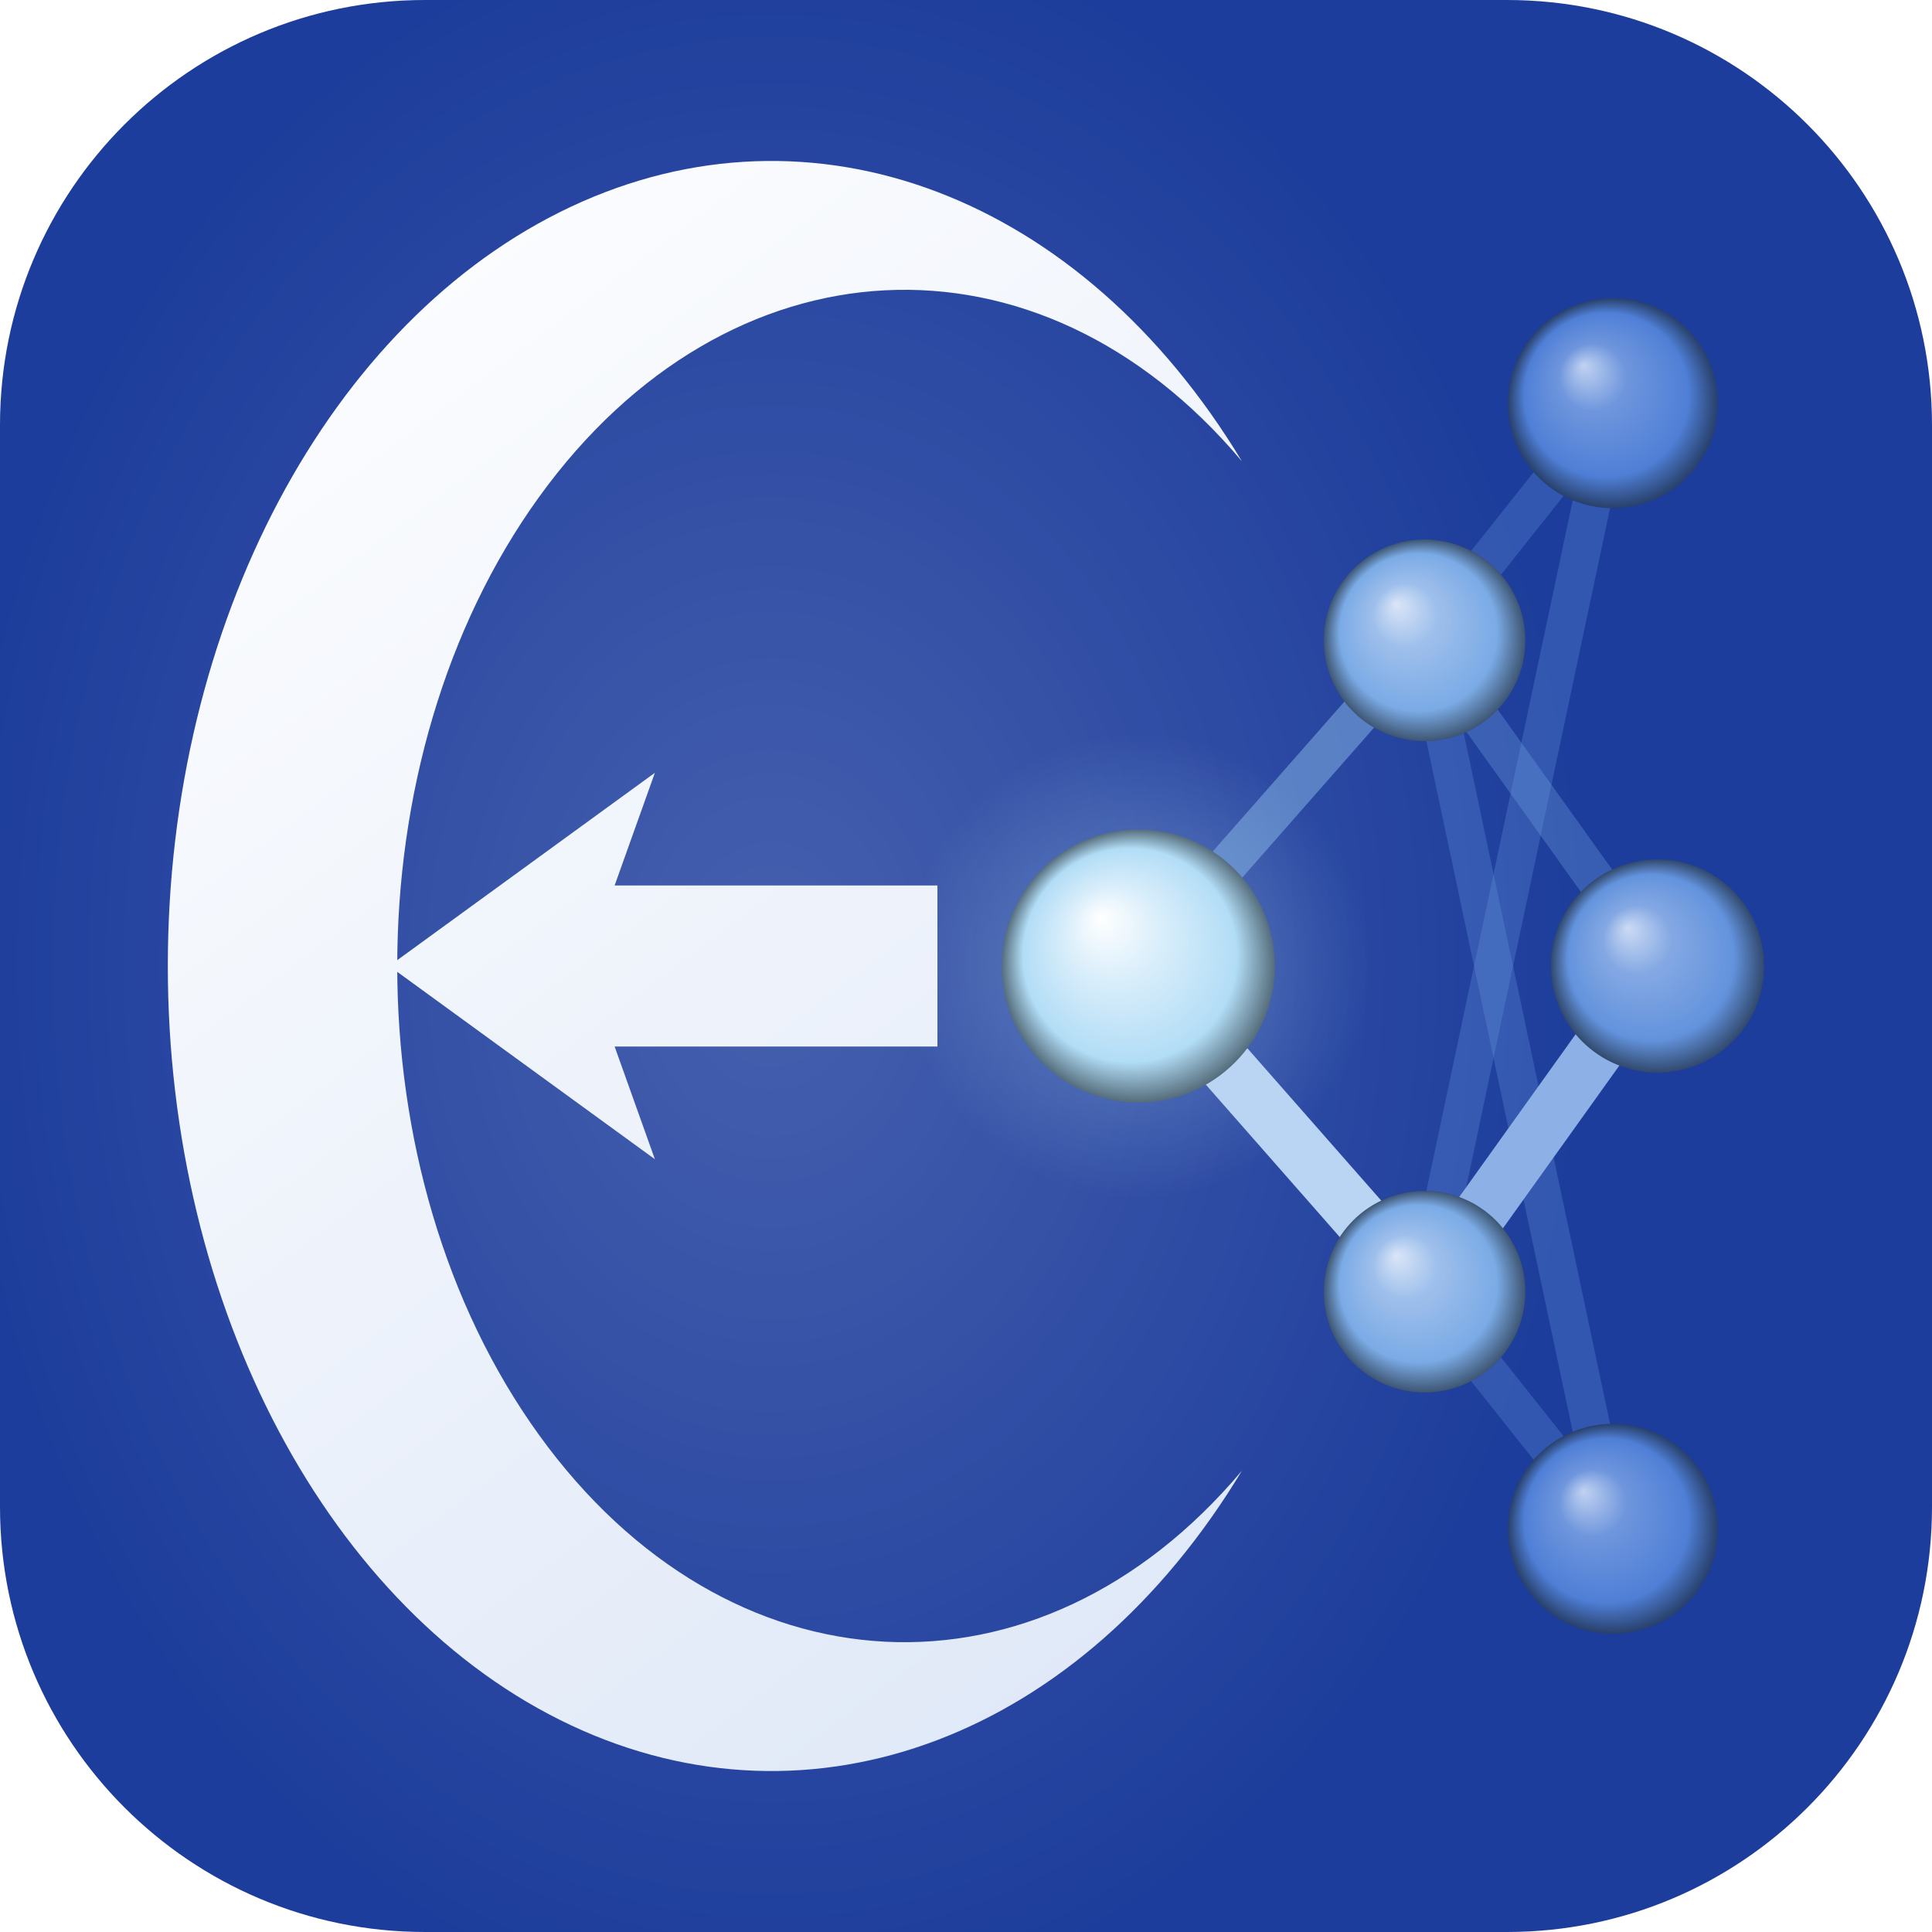
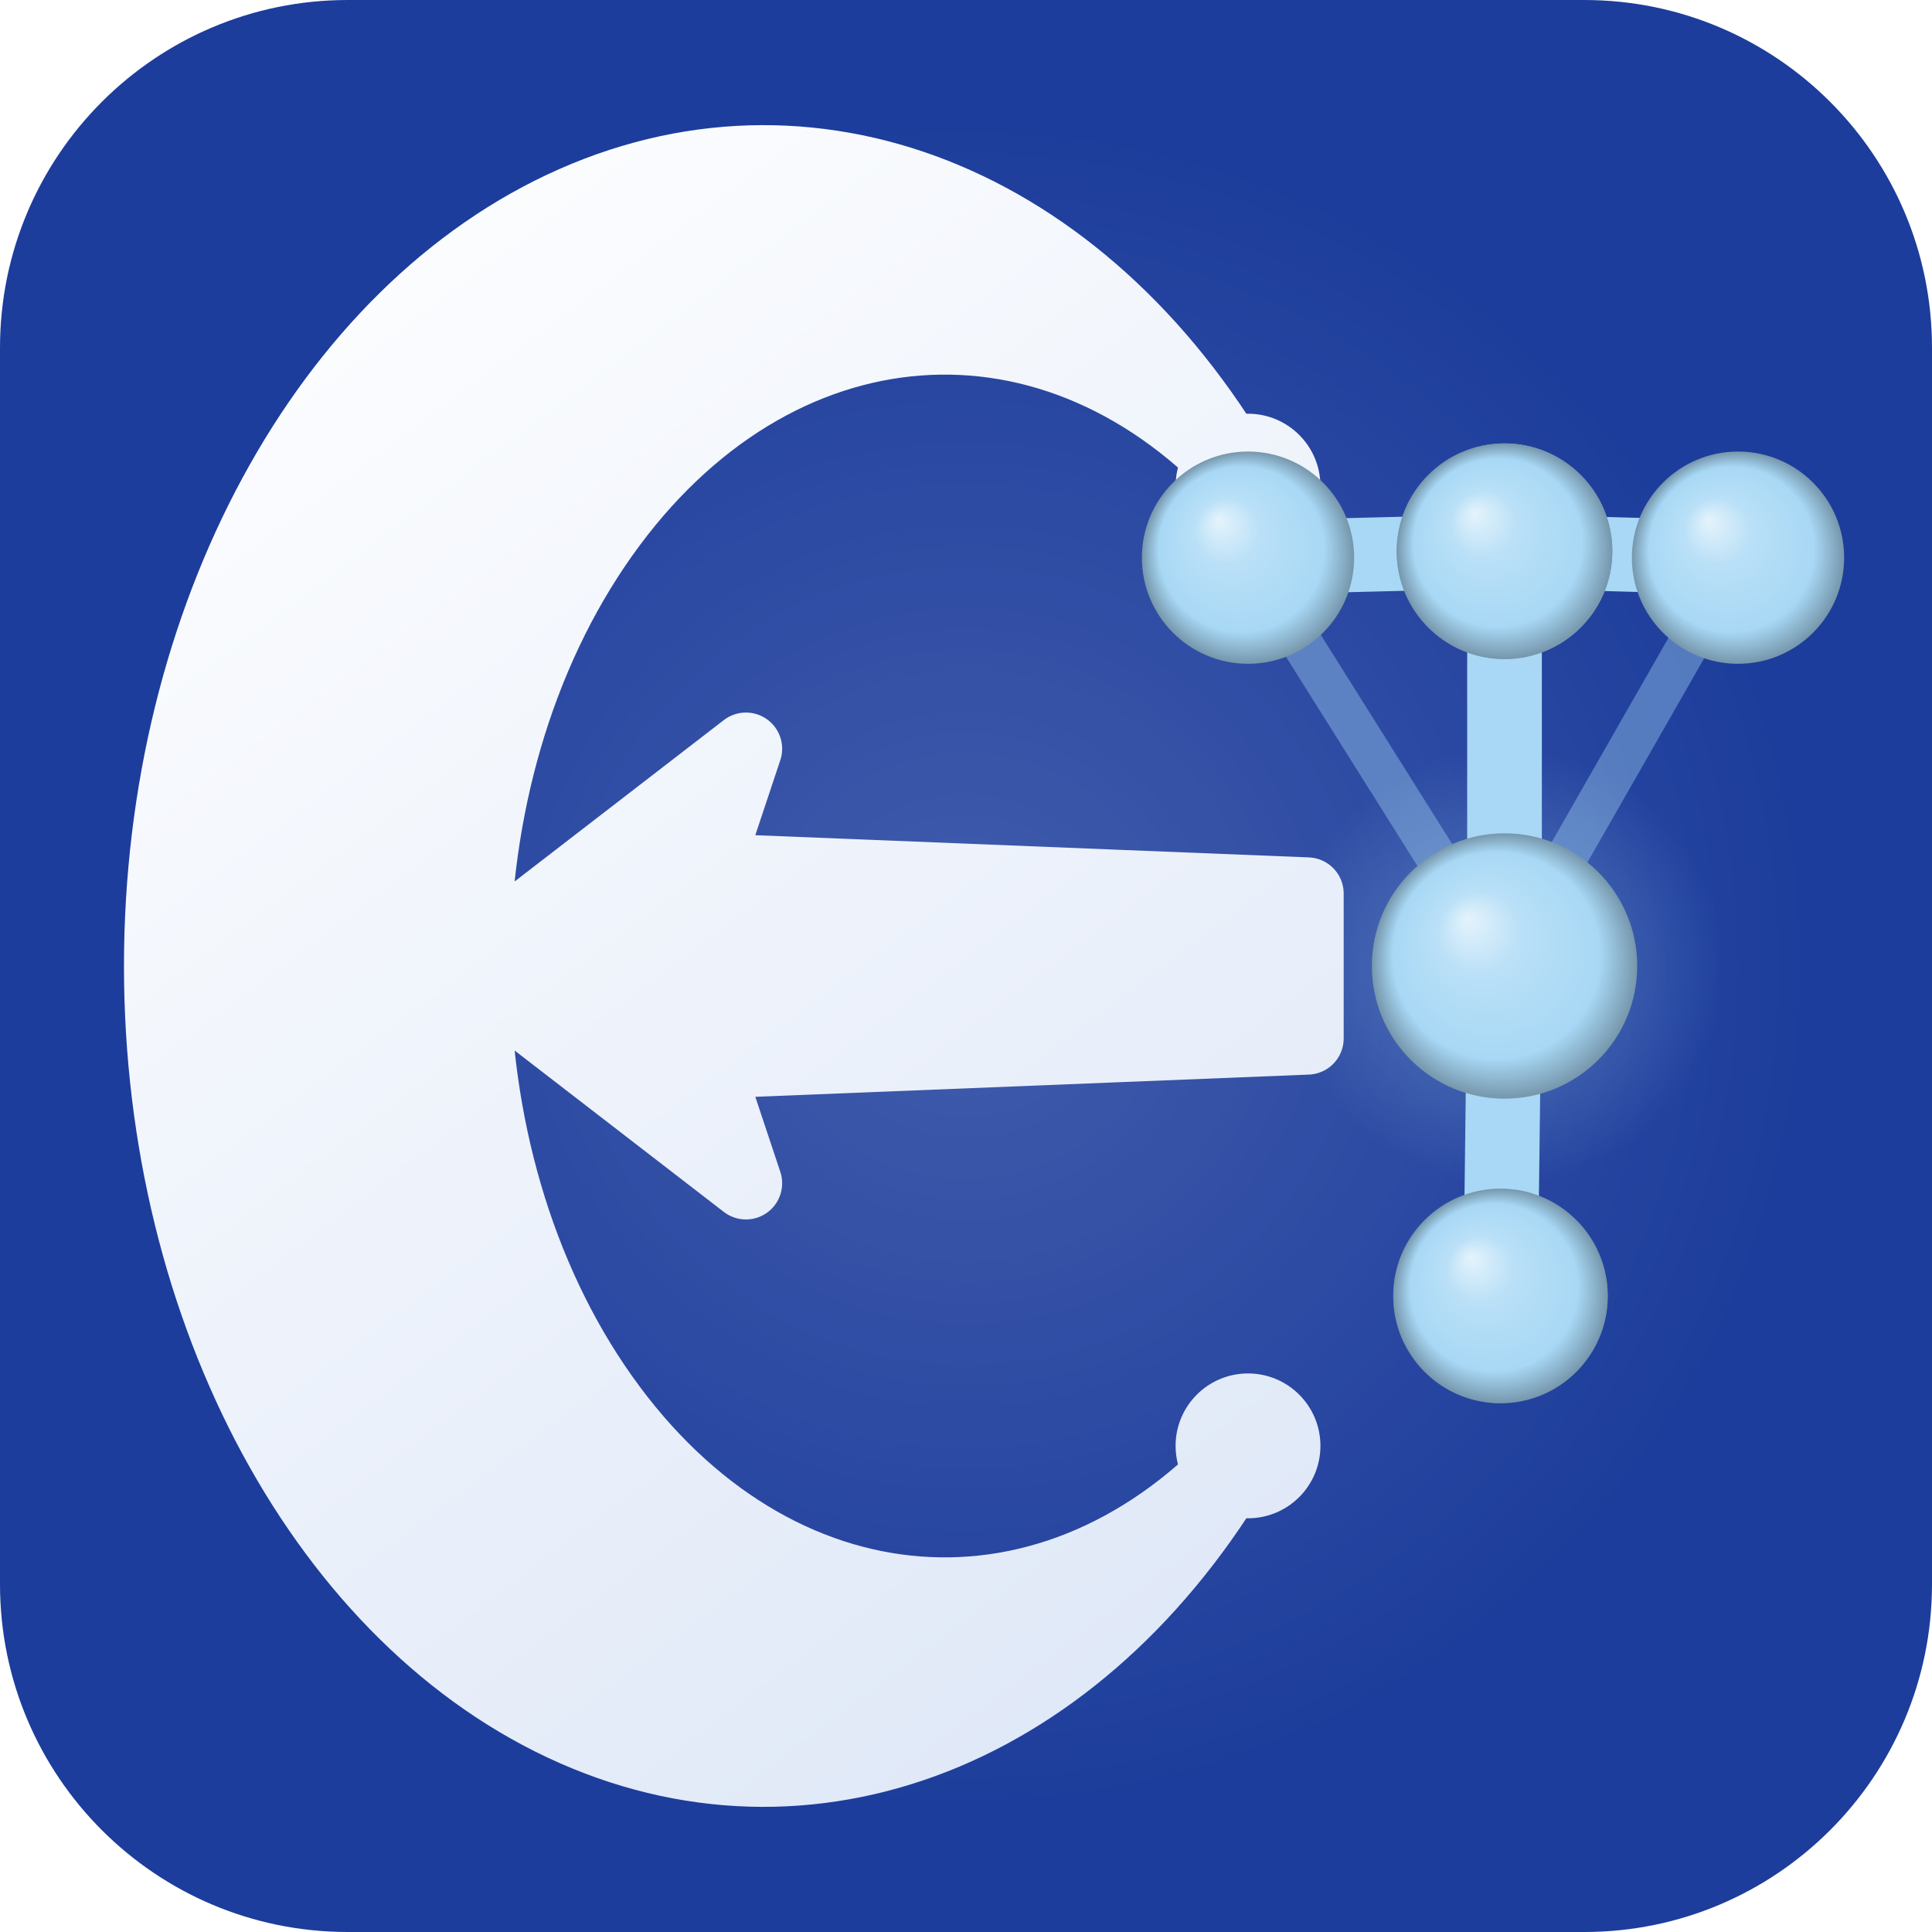
- <svg xmlns="http://www.w3.org/2000/svg" width="64" height="64" viewBox="-95.85 -120 240 240" role="img" aria-label="EigenTech">
+ <svg xmlns="http://www.w3.org/2000/svg" width="64" height="64" viewBox="-94.91 -120.06 240.12 240.12" role="img" aria-label="EigenTech">
  <defs>
-     <radialGradient id="m7f" cx=".5" cy=".5" r=".5" fx=".36" fy=".32">
-       <stop offset="0" stop-color="#c1d2f1" />
-       <stop offset=".32" stop-color="#6f96dd" />
-       <stop offset=".78" stop-color="#4F7FD6" />
-       <stop offset="1" stop-color="#28406b" />
+     <radialGradient id="s10k" cx=".5" cy=".5" r=".5" fx=".36" fy=".32">
+       <stop offset="0" stop-color="#e5f3fc" />
+       <stop offset=".32" stop-color="#b9e0f7" />
+       <stop offset=".78" stop-color="#A8D8F5" />
+       <stop offset="1" stop-color="#7697ac" />
    </radialGradient>
-     <radialGradient id="m7n" cx=".5" cy=".5" r=".5" fx=".36" fy=".32">
-       <stop offset="0" stop-color="#f5fafe" />
-       <stop offset=".32" stop-color="#cfeafa" />
-       <stop offset=".78" stop-color="#A8D8F5" />
-       <stop offset="1" stop-color="#546c7b" />
-     </radialGradient>
-     <radialGradient id="m7o" cx=".5" cy=".5" r=".5" fx=".36" fy=".32">
-       <stop offset="0" stop-color="#FFFFFF" />
-       <stop offset=".32" stop-color="#dceffb" />
-       <stop offset=".78" stop-color="#b2ddf6" />
-       <stop offset="1" stop-color="#546c7b" />
-     </radialGradient>
-     <linearGradient id="m7e" gradientUnits="userSpaceOnUse" x1="-75" y1="-100" x2="75" y2="100">
+     <linearGradient id="s10e" gradientUnits="userSpaceOnUse" x1="-75" y1="-100" x2="75" y2="100">
      <stop offset="0" stop-color="#FFFFFF" />
      <stop offset="1" stop-color="#DCE6F7" />
    </linearGradient>
-     <radialGradient id="m7r">
-       <stop offset="0" stop-color="#FFFFFF" stop-opacity=".18" />
+     <radialGradient id="s10r">
+       <stop offset="0" stop-color="#FFFFFF" stop-opacity=".16" />
      <stop offset="1" stop-color="#FFFFFF" stop-opacity="0" />
    </radialGradient>
-     <radialGradient id="m7q">
-       <stop offset="0" stop-color="#b9e0f7" stop-opacity=".35" />
-       <stop offset="1" stop-color="#b9e0f7" stop-opacity="0" />
+     <radialGradient id="s10q">
+       <stop offset="0" stop-color="#A8D8F5" stop-opacity=".35" />
+       <stop offset="1" stop-color="#A8D8F5" stop-opacity="0" />
    </radialGradient>
  </defs>
-   <rect x="-95.85" y="-120" width="240" height="240" rx="52.8" fill="#1D3D9C" />
-   <ellipse cx="0" cy="0" rx="101.25" ry="130" fill="url(#m7r)" />
-   <circle cx="45.56" cy="0" r="28.9" fill="url(#m7q)" />
-   <path d="M58.43 62.69 A75 100 0 1 1 58.43 -62.69 A63 84 0 1 0 58.43 62.69 Z" style="fill:url(#m7e)" />
-   <path d="M20.6 -10 L-19.5 -10 L-14.5 -24 L-47.5 0 L-14.5 24 L-19.5 10 L20.6 10 Z" style="fill:url(#m7e)" />
-   <line x1="104.5" y1="69.92" x2="81.11" y2="40.46" style="stroke:#6595de;stroke-opacity:0.3;stroke-width:4.74;stroke-linecap:round" />
-   <line x1="104.5" y1="69.92" x2="81.11" y2="-40.46" style="stroke:#6595de;stroke-opacity:0.3;stroke-width:4.74;stroke-linecap:round" />
-   <line x1="104.5" y1="-69.92" x2="81.11" y2="40.46" style="stroke:#6595de;stroke-opacity:0.3;stroke-width:4.74;stroke-linecap:round" />
-   <line x1="104.5" y1="-69.92" x2="81.11" y2="-40.46" style="stroke:#6595de;stroke-opacity:0.3;stroke-width:4.74;stroke-linecap:round" />
-   <line x1="110.05" y1="0" x2="81.11" y2="-40.46" style="stroke:#6f9fe1;stroke-opacity:0.34;stroke-width:4.77;stroke-linecap:round" />
-   <line x1="81.11" y1="-40.46" x2="45.56" y2="0" style="stroke:#91c1ed;stroke-opacity:0.47;stroke-width:4.9;stroke-linecap:round" />
-   <line x1="110.05" y1="0" x2="81.11" y2="40.46" style="stroke:#8db0e6;stroke-opacity:1;stroke-width:6.68;stroke-linecap:round" />
-   <line x1="81.11" y1="40.46" x2="45.56" y2="0" style="stroke:#bad5f3;stroke-opacity:1;stroke-width:6.86;stroke-linecap:round" />
-   <circle cx="104.5" cy="69.92" r="13.05" style="fill:url(#m7f)" />
-   <circle cx="104.5" cy="69.92" r="13.05" style="fill:url(#m7n);opacity:0" />
-   <circle cx="104.5" cy="-69.92" r="13.05" style="fill:url(#m7f)" />
-   <circle cx="104.5" cy="-69.92" r="13.05" style="fill:url(#m7n);opacity:0" />
-   <circle cx="110.05" cy="0" r="13.24" style="fill:url(#m7f)" />
-   <circle cx="110.05" cy="0" r="13.24" style="fill:url(#m7n);opacity:0.22" />
-   <circle cx="81.11" cy="40.46" r="12.52" style="fill:url(#m7f)" />
-   <circle cx="81.11" cy="40.46" r="12.52" style="fill:url(#m7n);opacity:0.49" />
-   <circle cx="81.11" cy="-40.46" r="12.52" style="fill:url(#m7f)" />
-   <circle cx="81.11" cy="-40.46" r="12.52" style="fill:url(#m7n);opacity:0.49" />
-   <circle cx="45.56" cy="0" r="16.96" style="fill:url(#m7o)" />
+   <rect x="-94.91" y="-120.06" width="240.12" height="240.12" rx="43.22" fill="#1D3D9C" />
+   <circle cx="25.15" cy="0" r="105.15" fill="url(#s10r)" />
+   <circle cx="92.08" cy="0" r="27.2" fill="url(#s10q)" />
+   <path d="M60.2 59.64 A75 100 0 1 1 60.2 -59.64 A58.5 78 0 1 0 60.2 59.64 Z" fill="url(#s10e)" stroke="url(#s10e)" stroke-width="9" stroke-linejoin="round" />
+   <circle cx="60.2" cy="-59.64" r="9" fill="url(#s10e)" />
+   <circle cx="60.2" cy="59.64" r="9" fill="url(#s10e)" />
+   <path d="M67.59 -9 L-7.2 -12 L-2.2 -27 L-37.2 0 L-2.2 27 L-7.2 12 L67.59 9 Z" fill="url(#s10e)" stroke="url(#s10e)" stroke-width="9" stroke-linejoin="round" />
+   <line x1="60.2" y1="-50.75" x2="92.08" y2="0" style="stroke:#a8d8f5;stroke-opacity:0.39;stroke-width:5.11;stroke-linecap:round" />
+   <line x1="121.1" y1="-50.75" x2="92.08" y2="0" style="stroke:#a8d8f5;stroke-opacity:0.39;stroke-width:5.11;stroke-linecap:round" />
+   <line x1="60.2" y1="-50.75" x2="92.08" y2="-51.55" style="stroke:#a8d8f5;stroke-opacity:1;stroke-width:9.21;stroke-linecap:round" />
+   <line x1="92.08" y1="-51.55" x2="121.1" y2="-50.75" style="stroke:#a8d8f5;stroke-opacity:1;stroke-width:9.21;stroke-linecap:round" />
+   <line x1="92.08" y1="0" x2="91.58" y2="41.01" style="stroke:#a8d8f5;stroke-opacity:1;stroke-width:9.25;stroke-linecap:round" />
+   <line x1="92.08" y1="-51.55" x2="92.08" y2="0" style="stroke:#a8d8f5;stroke-opacity:1;stroke-width:9.28;stroke-linecap:round" />
+   <circle cx="60.2" cy="-50.75" r="13.19" style="fill:url(#s10k)" />
+   <circle cx="60.2" cy="-50.75" r="13.19" style="fill:url(#s10k);opacity:0" />
+   <circle cx="121.1" cy="-50.75" r="13.19" style="fill:url(#s10k)" />
+   <circle cx="121.1" cy="-50.75" r="13.19" style="fill:url(#s10k);opacity:0" />
+   <circle cx="91.58" cy="41.01" r="13.33" style="fill:url(#s10k)" />
+   <circle cx="91.58" cy="41.01" r="13.33" style="fill:url(#s10k);opacity:0.65" />
+   <circle cx="92.08" cy="-51.55" r="13.4" style="fill:url(#s10k)" />
+   <circle cx="92.08" cy="-51.55" r="13.4" style="fill:url(#s10k);opacity:1" />
+   <circle cx="92.08" cy="0" r="16.49" style="fill:url(#s10k)" />
</svg>
